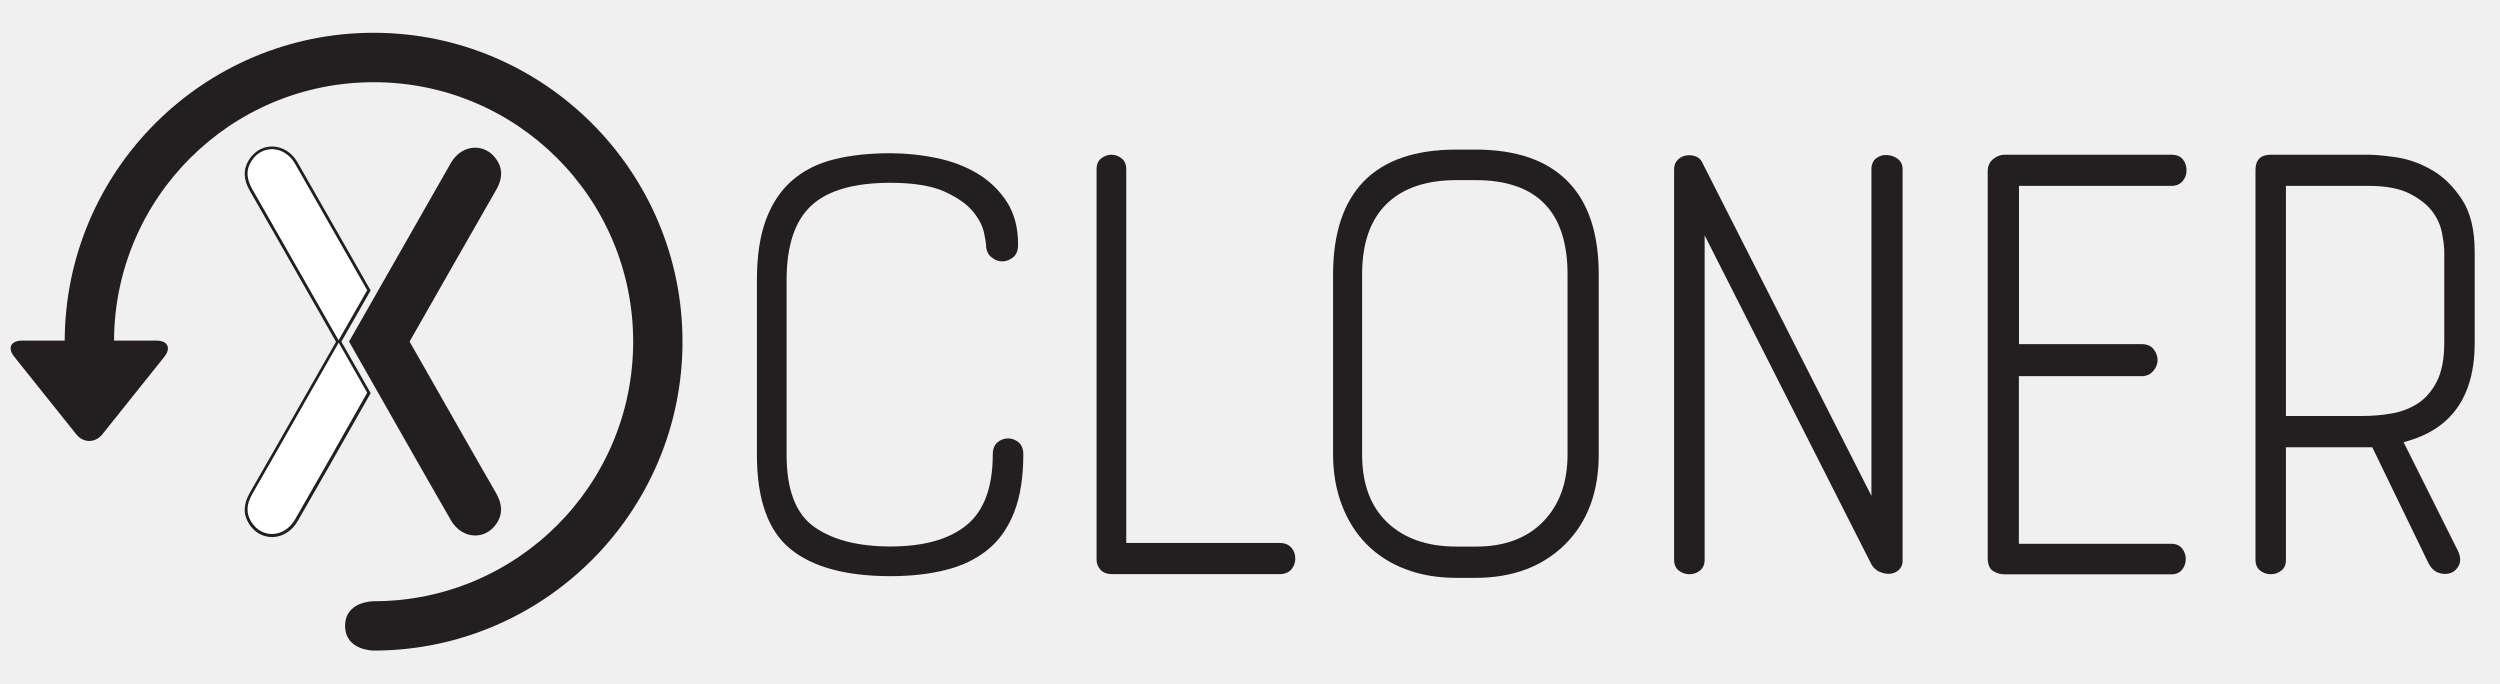
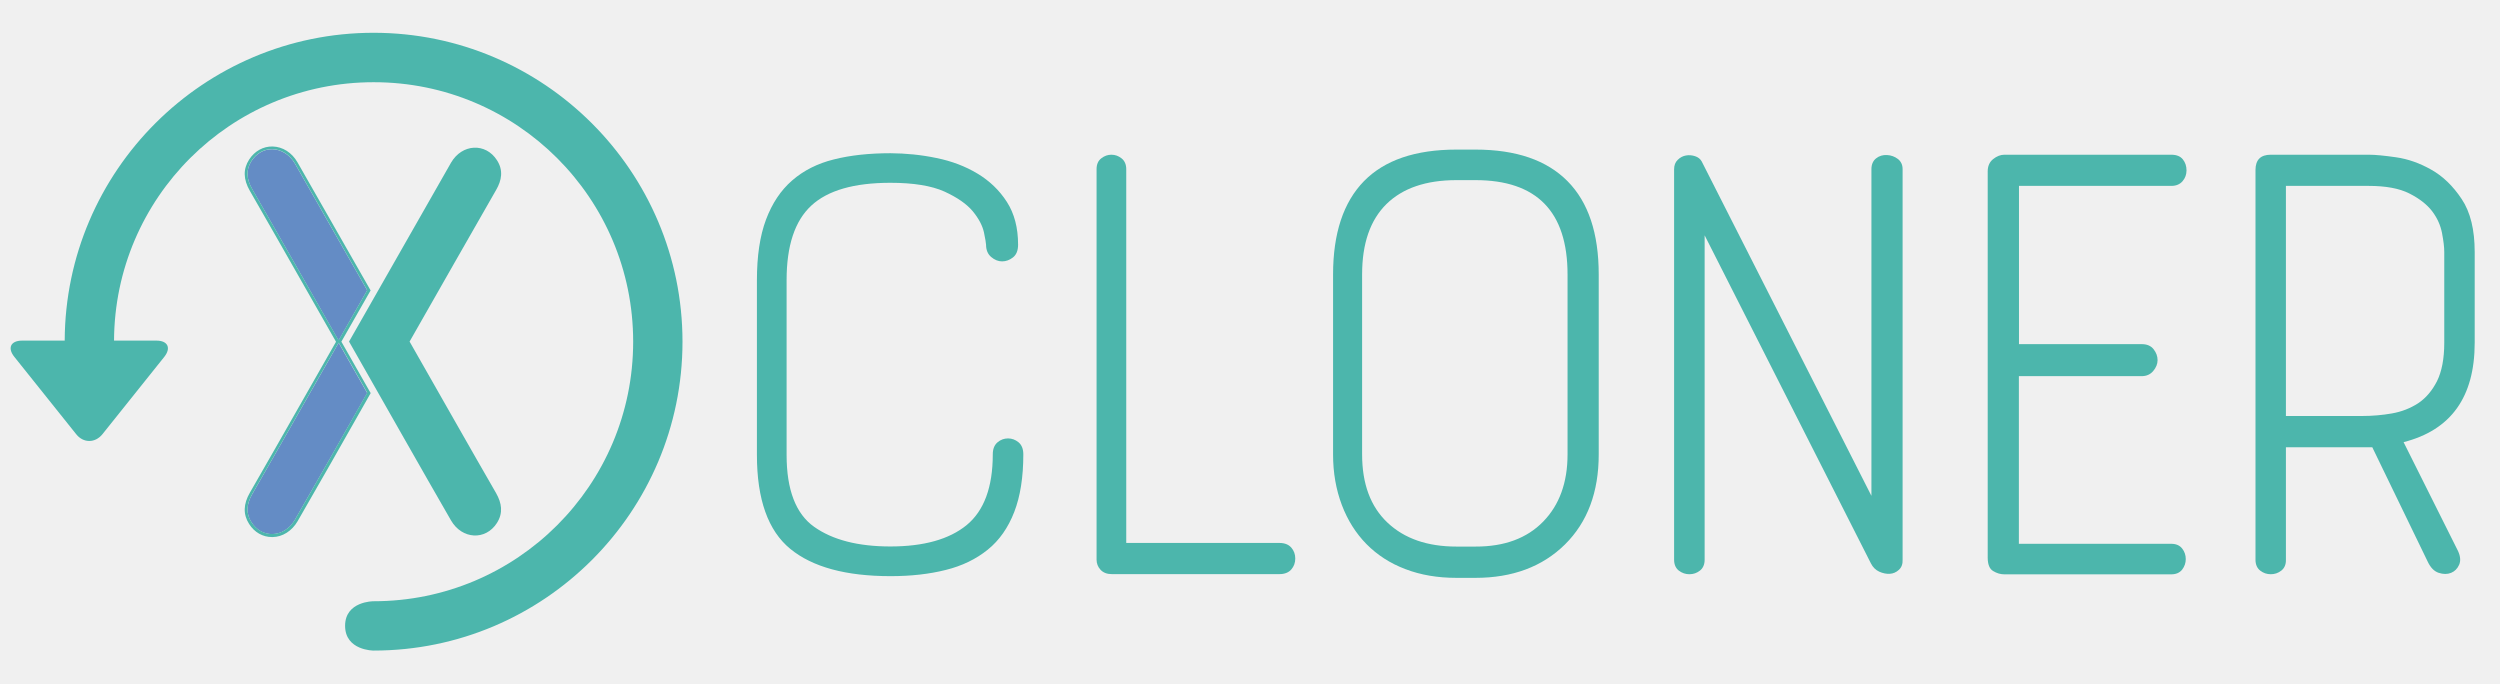
<svg xmlns="http://www.w3.org/2000/svg" version="1.1" id="Layer_1" x="0px" y="0px" viewBox="0 0 234.14 64" style="enable-background:new 0 0 234.14 64;" xml:space="preserve">
-   <style type="text/css"> .st0{fill:#FFFFFF;} .st1{fill:#231F20;} </style>
+   <style type="text/css">
+         .st0 {
+             fill: #648CC5;
+         }
+ 
+         .st1 {
+             fill: #4CB6AC;
+         }
+ 
+     </style>
  <g>
    <g>
      <path class="st0" d="M34.39,27.19l-6.77-11.87c-0.48-0.82-1.26-1.32-2.1-1.34c-0.02,0-0.03,0-0.05,0c-0.77,0-1.46,0.4-1.92,1.11 c-0.52,0.81-0.49,1.65,0.09,2.66c1.27,2.2,3.23,5.65,5.13,8.98c1.07,1.88,2.1,3.69,2.94,5.16L34.39,27.19z" />
      <path class="st0" d="M31.72,32.1c-0.84,1.47-1.88,3.29-2.95,5.17c-1.9,3.33-3.86,6.78-5.13,8.98c-0.58,1-0.61,1.85-0.09,2.66 c0.46,0.72,1.17,1.13,1.97,1.11c0.84-0.02,1.62-0.52,2.1-1.34c1.54-2.66,4.44-7.76,6.77-11.87c-0.97-1.71-1.85-3.25-2.48-4.36 L31.72,32.1z" />
    </g>
    <g>
      <g>
        <path class="st1" d="M87.71,14.8c1.43,0.29,2.71,0.78,3.84,1.46c1.13,0.68,2.05,1.56,2.75,2.65c0.7,1.09,1.05,2.42,1.05,4.01 c0,0.54-0.16,0.94-0.48,1.19s-0.66,0.37-1.02,0.37c-0.36,0-0.7-0.14-1.02-0.41c-0.32-0.27-0.48-0.66-0.48-1.16 c0-0.14-0.07-0.52-0.2-1.16c-0.14-0.63-0.49-1.29-1.05-1.97c-0.57-0.68-1.45-1.29-2.65-1.84c-1.2-0.54-2.89-0.82-5.06-0.82 c-3.4,0-5.87,0.71-7.41,2.14c-1.54,1.43-2.31,3.75-2.31,6.97v16.38c0,3.26,0.86,5.51,2.58,6.73c1.72,1.22,4.1,1.84,7.14,1.84 c3.13,0,5.51-0.67,7.14-2c1.63-1.34,2.45-3.55,2.45-6.63c0-0.5,0.15-0.87,0.44-1.12c0.29-0.25,0.62-0.37,0.99-0.37 c0.36,0,0.69,0.12,0.99,0.37c0.29,0.25,0.44,0.62,0.44,1.12c0,2.13-0.28,3.93-0.85,5.4c-0.57,1.47-1.39,2.65-2.48,3.53 c-1.09,0.88-2.4,1.52-3.94,1.9c-1.54,0.39-3.26,0.58-5.17,0.58c-4.17,0-7.3-0.85-9.38-2.55c-2.08-1.7-3.13-4.63-3.13-8.8V26.25 c0-2.27,0.28-4.16,0.85-5.68c0.57-1.52,1.38-2.74,2.45-3.67c1.07-0.93,2.37-1.59,3.91-1.97c1.54-0.39,3.31-0.58,5.3-0.58 C84.84,14.36,86.28,14.5,87.71,14.8z" />
        <path class="st1" d="M103.14,14.83c0.29-0.23,0.61-0.34,0.95-0.34c0.34,0,0.66,0.11,0.95,0.34c0.29,0.23,0.44,0.57,0.44,1.02v35 h14.34c0.5,0,0.87,0.15,1.12,0.44c0.25,0.29,0.37,0.63,0.37,1.02c0,0.39-0.12,0.73-0.37,1.02c-0.25,0.29-0.62,0.44-1.12,0.44 h-15.7c-0.45,0-0.8-0.14-1.05-0.41c-0.25-0.27-0.37-0.59-0.37-0.95V15.85C102.7,15.4,102.84,15.06,103.14,14.83z" />
        <path class="st1" d="M127.74,16.97c1.93-1.97,4.81-2.96,8.67-2.96h1.77c3.81,0,6.68,0.99,8.63,2.96 c1.95,1.97,2.92,4.88,2.92,8.73v16.86c0,3.53-1.05,6.34-3.16,8.43c-2.11,2.08-4.91,3.13-8.39,3.13h-1.77 c-1.77,0-3.36-0.27-4.79-0.82c-1.43-0.54-2.64-1.33-3.64-2.34c-1-1.02-1.77-2.24-2.31-3.67c-0.54-1.43-0.82-3-0.82-4.72V25.71 C124.85,21.85,125.82,18.94,127.74,16.97z M144.53,48.85c1.52-1.56,2.28-3.66,2.28-6.29V25.71c0-5.89-2.88-8.84-8.63-8.84h-1.77 c-2.85,0-5.04,0.75-6.56,2.24c-1.52,1.5-2.28,3.69-2.28,6.59v16.86c0,2.76,0.79,4.89,2.38,6.39c1.59,1.5,3.74,2.24,6.46,2.24 h1.77C140.9,51.2,143.01,50.41,144.53,48.85z" />
        <path class="st1" d="M177.84,53.37c-0.25,0.23-0.53,0.35-0.85,0.37c-0.32,0.02-0.65-0.05-0.99-0.2c-0.34-0.16-0.6-0.42-0.78-0.78 l-15.57-30.72v30.38c0,0.45-0.15,0.79-0.44,1.02c-0.29,0.23-0.62,0.34-0.99,0.34c-0.36,0-0.69-0.11-0.99-0.34 c-0.29-0.23-0.44-0.57-0.44-1.02V15.85c0-0.36,0.11-0.66,0.34-0.88c0.23-0.23,0.49-0.36,0.78-0.41c0.29-0.05,0.58-0.02,0.85,0.07 c0.27,0.09,0.48,0.25,0.61,0.48l15.9,31.33V15.85c0-0.45,0.15-0.79,0.44-1.02c0.29-0.23,0.63-0.33,1.02-0.31 c0.39,0.02,0.73,0.15,1.02,0.37c0.29,0.23,0.44,0.54,0.44,0.95v36.57C178.21,52.83,178.09,53.14,177.84,53.37z" />
        <path class="st1" d="M186.67,14.9c0.34-0.27,0.69-0.41,1.05-0.41h15.63c0.5,0,0.86,0.15,1.09,0.44c0.23,0.29,0.34,0.63,0.34,1.02 c0,0.39-0.12,0.73-0.37,1.02c-0.25,0.29-0.6,0.44-1.05,0.44h-14.27v14.82h11.49c0.5,0,0.87,0.16,1.12,0.48 c0.25,0.32,0.37,0.66,0.37,1.02c0,0.36-0.14,0.7-0.41,1.02s-0.63,0.48-1.09,0.48h-11.49v15.7h14.27c0.45,0,0.79,0.15,1.02,0.44 c0.23,0.29,0.34,0.62,0.34,0.99c0,0.36-0.11,0.69-0.34,0.99c-0.23,0.29-0.57,0.44-1.02,0.44h-15.63c-0.36,0-0.71-0.1-1.05-0.31 c-0.34-0.2-0.51-0.62-0.51-1.26V16.05C186.16,15.56,186.33,15.17,186.67,14.9z" />
        <path class="st1" d="M213.66,53.44c-0.29,0.23-0.62,0.34-0.99,0.34s-0.69-0.11-0.99-0.34c-0.29-0.23-0.44-0.57-0.44-1.02v-36.5 c0-0.95,0.48-1.43,1.43-1.43h9.18c0.59,0,1.44,0.08,2.55,0.24s2.21,0.54,3.3,1.16c1.09,0.61,2.04,1.53,2.85,2.75 c0.82,1.22,1.22,2.88,1.22,4.96v8.5c0,5.08-2.22,8.18-6.66,9.31l5.1,10.2c0.23,0.5,0.26,0.93,0.1,1.29 c-0.16,0.36-0.41,0.61-0.75,0.75c-0.34,0.14-0.73,0.14-1.16,0c-0.43-0.14-0.78-0.5-1.05-1.09l-5.17-10.67h-8.09v10.54 C214.1,52.87,213.95,53.21,213.66,53.44z M228.71,21.83c-0.14-0.73-0.44-1.4-0.92-2.04c-0.48-0.63-1.19-1.19-2.14-1.67 c-0.95-0.48-2.22-0.71-3.81-0.71h-7.75v21.55h7.14c0.95,0,1.88-0.08,2.79-0.24c0.91-0.16,1.72-0.48,2.45-0.95 c0.72-0.48,1.31-1.17,1.77-2.07c0.45-0.91,0.68-2.11,0.68-3.6v-8.5C228.92,23.15,228.85,22.56,228.71,21.83z" />
      </g>
      <g>
        <g>
          <path class="st1" d="M34.67,36.74c-0.99-1.74-1.88-3.3-2.52-4.43l-0.18-0.31l2.74-4.8l-6.85-12c-0.52-0.91-1.39-1.46-2.33-1.48 c-0.88-0.02-1.69,0.43-2.2,1.23c-0.57,0.89-0.55,1.85,0.08,2.94c1.27,2.2,3.23,5.64,5.13,8.98c1.06,1.87,2.09,3.67,2.93,5.14 c-0.84,1.47-1.87,3.27-2.93,5.14c-1.9,3.33-3.86,6.78-5.13,8.98c-0.63,1.08-0.65,2.05-0.08,2.94c0.5,0.79,1.28,1.23,2.15,1.23 c0.02,0,0.04,0,0.06,0c0.93-0.02,1.8-0.57,2.33-1.48c1.55-2.67,4.46-7.79,6.81-11.94l0.04-0.07L34.67,36.74z M28.77,26.72 c-1.9-3.33-3.86-6.78-5.13-8.98c-0.58-1-0.61-1.85-0.09-2.66c0.45-0.71,1.15-1.11,1.92-1.11c0.02,0,0.03,0,0.05,0 c0.84,0.02,1.62,0.52,2.1,1.34l6.77,11.87l-2.68,4.69C30.87,30.41,29.84,28.6,28.77,26.72z M27.62,48.67 c-0.48,0.82-1.26,1.33-2.1,1.34c-0.8,0.02-1.51-0.39-1.97-1.11c-0.52-0.81-0.49-1.65,0.09-2.66c1.27-2.2,3.24-5.65,5.13-8.98 c1.07-1.88,2.1-3.69,2.95-5.17l0.19,0.33c0.64,1.12,1.51,2.65,2.48,4.36C32.06,40.91,29.16,46.01,27.62,48.67z" />
          <path class="st1" d="M32.69,31.99c2.22,3.9,7.3,12.86,9.55,16.75c1.03,1.78,3.24,1.9,4.3,0.24c0.6-0.94,0.45-1.87-0.08-2.8 c-2.01-3.47-5.78-10.13-8.1-14.19c2.32-4.06,6.1-10.72,8.1-14.19c0.54-0.93,0.69-1.86,0.08-2.8c-1.06-1.65-3.27-1.54-4.3,0.24 L32.69,31.99z" />
        </g>
        <path class="st1" d="M34.99,3.07C19.07,3.07,6.12,15.99,6.06,31.9H2.08c-1.08,0-1.41,0.69-0.73,1.53l5.79,7.24 c0.67,0.84,1.77,0.84,2.45,0l5.79-7.24c0.67-0.84,0.34-1.53-0.73-1.53h-3.97c0.06-13.38,10.92-24.2,24.31-24.2 C48.42,7.69,59.3,18.57,59.3,32c0,13.43-10.88,24.31-24.31,24.31c0,0,0,0-0.01,0c0,0-2.66-0.01-2.66,2.3 c0,2.32,2.66,2.32,2.66,2.32c0,0,0,0,0.01,0c15.95,0,28.93-12.98,28.93-28.93S50.94,3.07,34.99,3.07z" />
      </g>
    </g>
  </g>
</svg>
